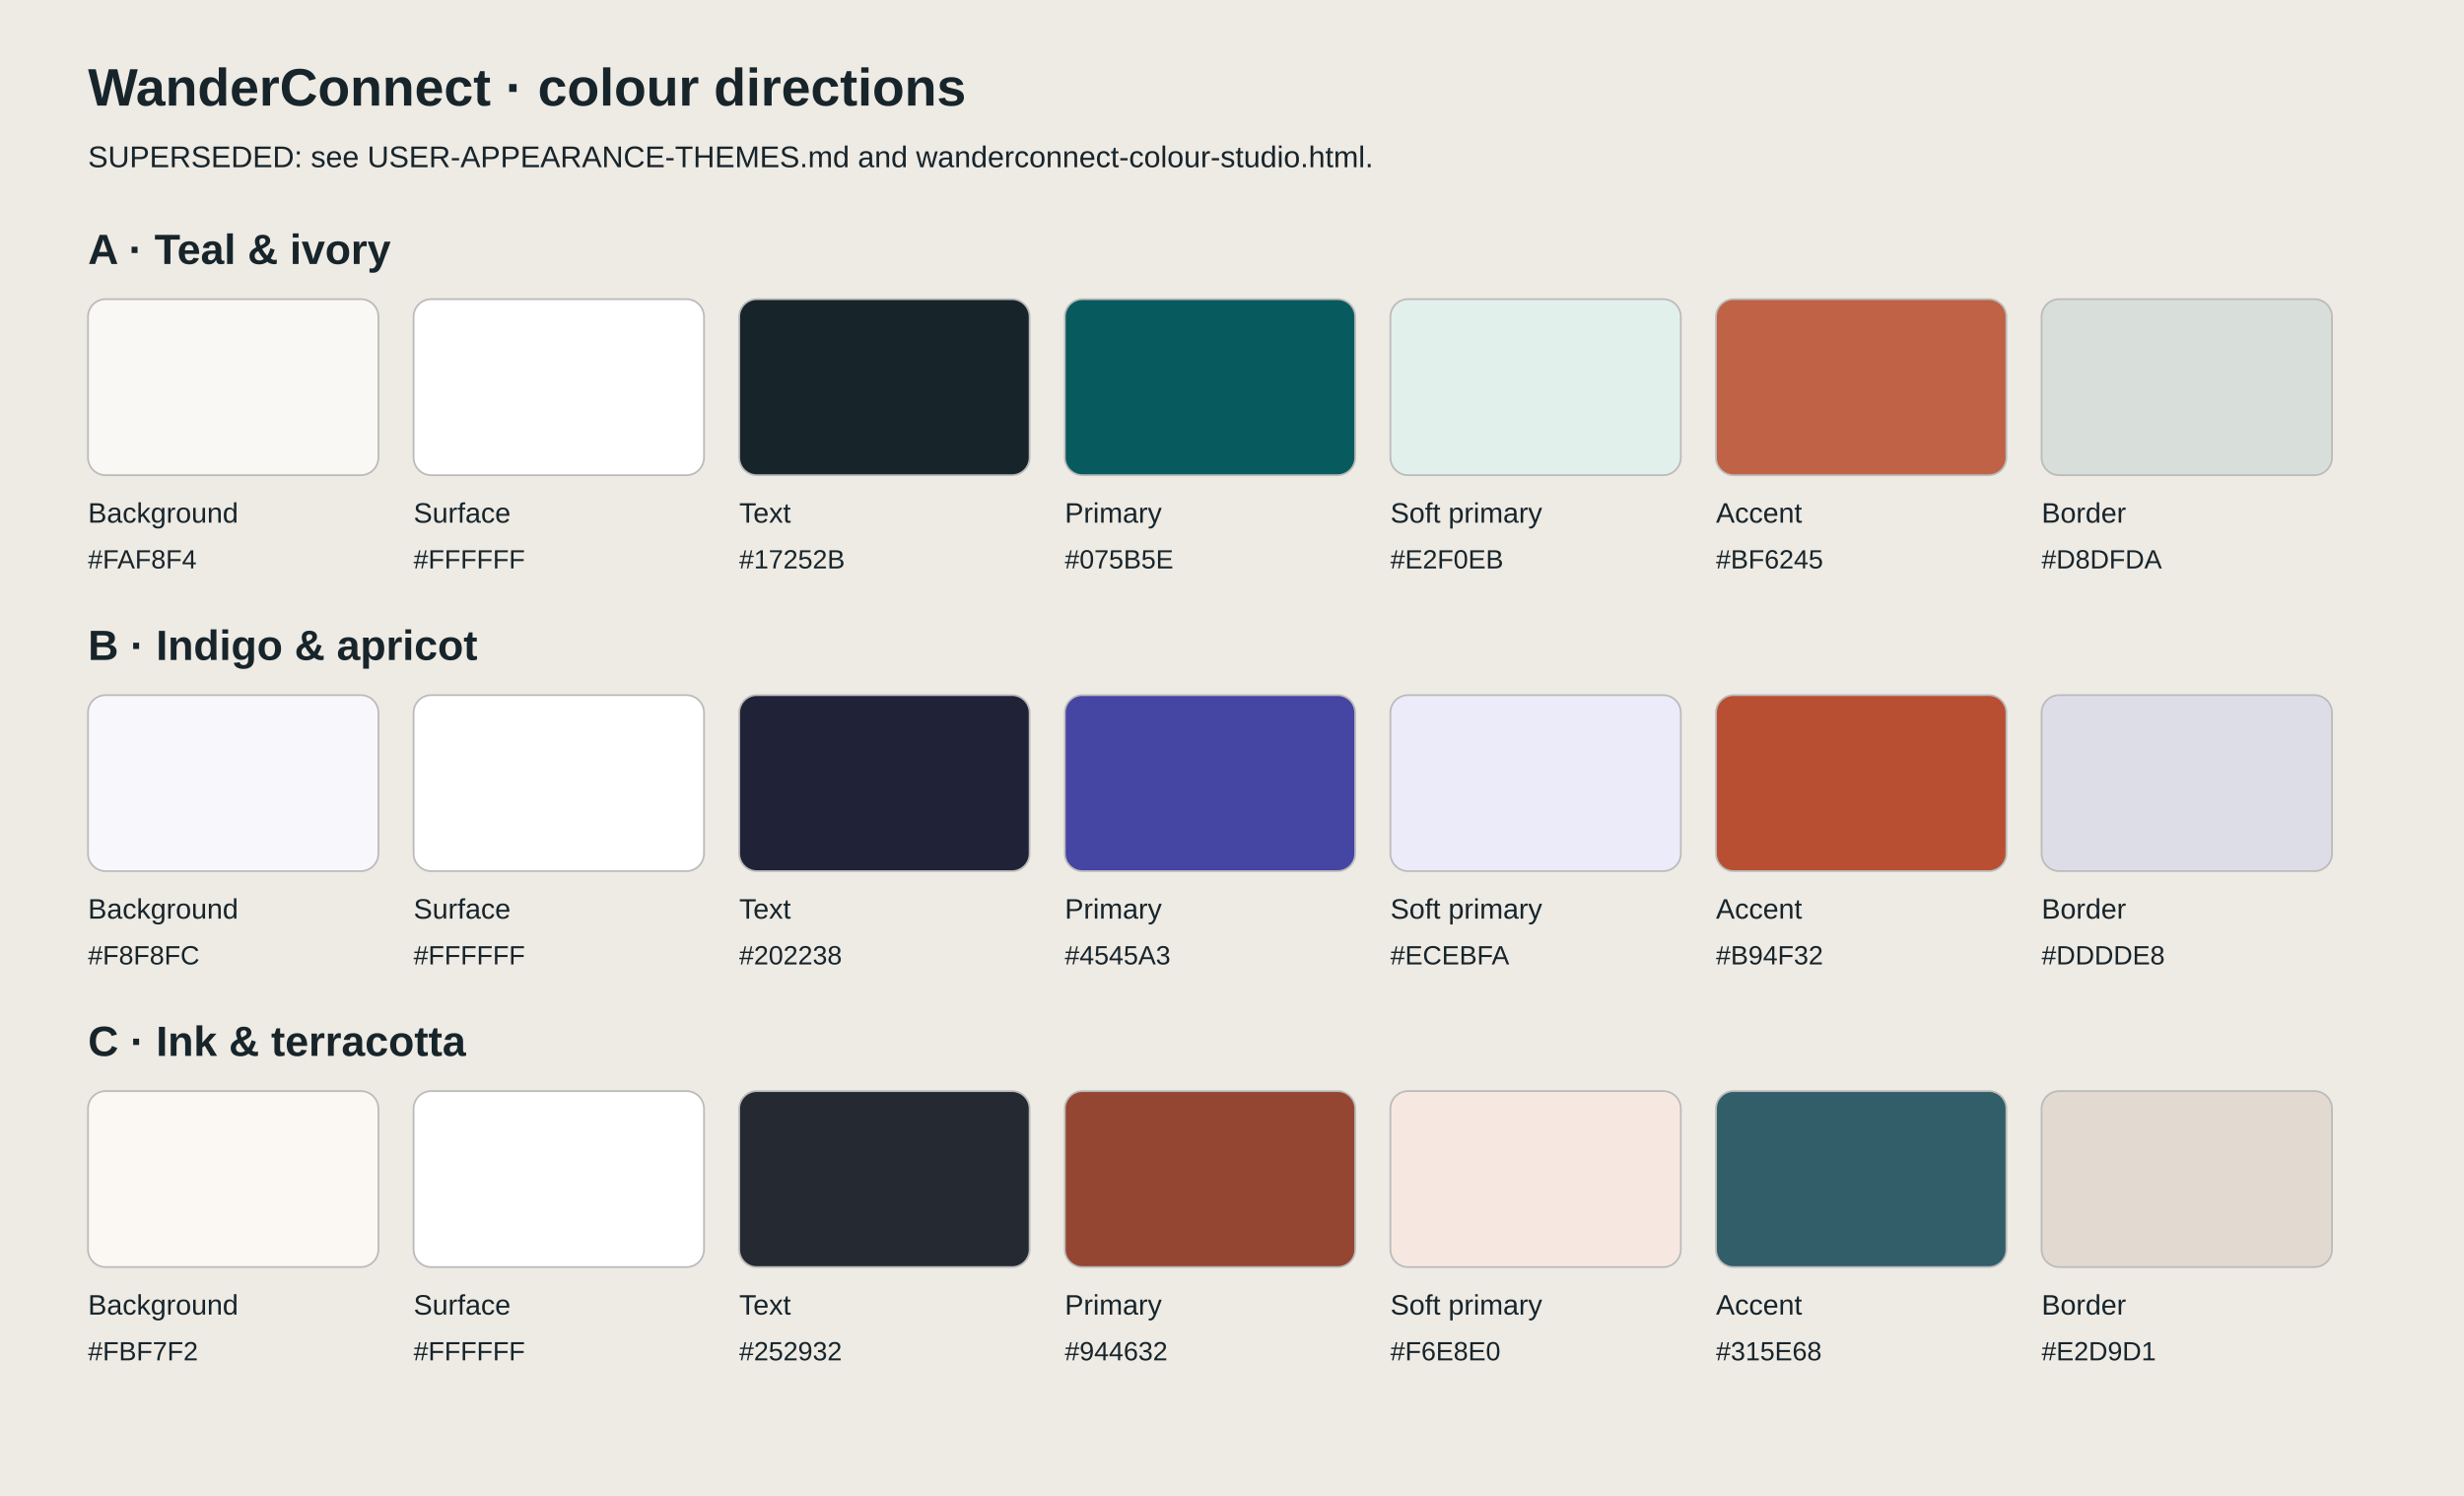
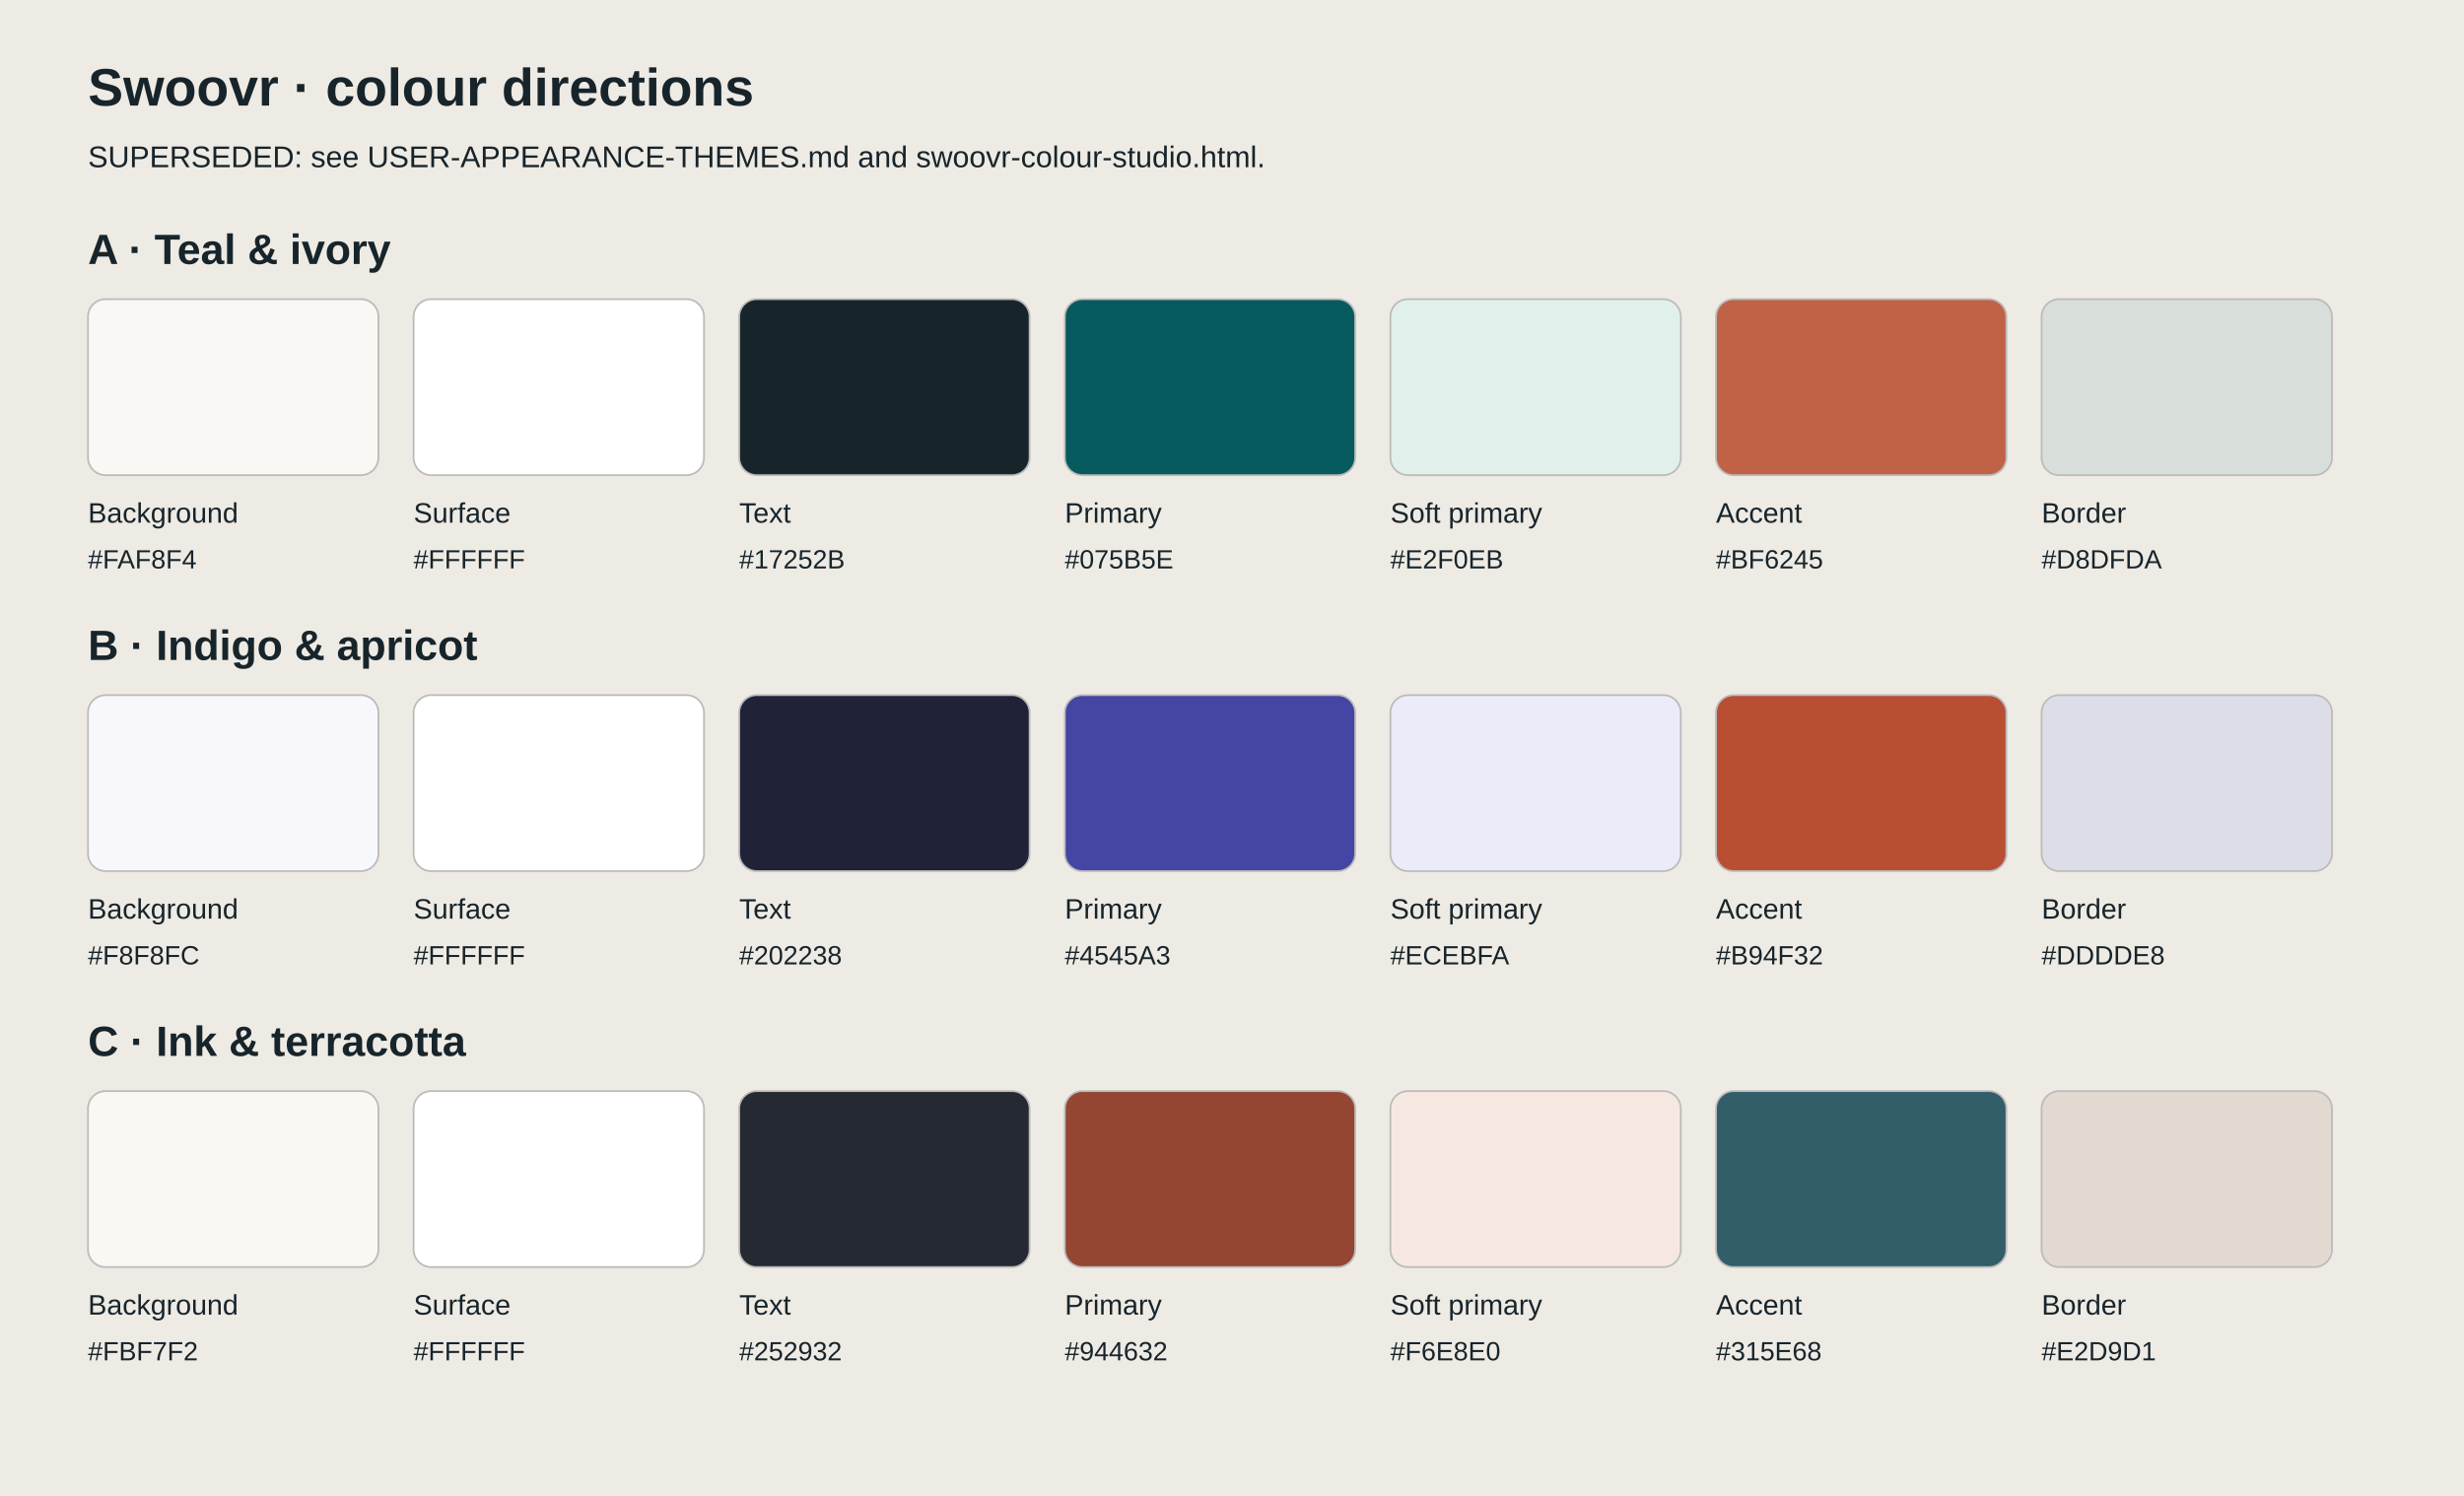
<svg xmlns="http://www.w3.org/2000/svg" width="1400" height="850">
  <rect width="1400" height="850" fill="#eeeae4" />
  <style>text{font-family:Arial,sans-serif;fill:#17252B}</style>
-   <text x="50" y="60" font-size="30" font-weight="bold">WanderConnect · colour directions</text>
-   <text x="50" y="95" font-size="17">SUPERSEDED: see USER-APPEARANCE-THEMES.md and wanderconnect-colour-studio.html.</text>
+   <text x="50" y="60" font-size="30" font-weight="bold">Swoovr · colour directions</text>
+   <text x="50" y="95" font-size="17">SUPERSEDED: see USER-APPEARANCE-THEMES.md and swoovr-colour-studio.html.</text>
  <text x="50" y="150" font-size="24" font-weight="bold">A · Teal &amp; ivory</text>
  <rect x="50" y="170" width="165" height="100" rx="10" fill="#FAF8F4" stroke="#bbb" />
  <text x="50" y="297" font-size="16">Background</text>
  <text x="50" y="323" font-size="15">#FAF8F4</text>
  <rect x="235" y="170" width="165" height="100" rx="10" fill="#FFFFFF" stroke="#bbb" />
  <text x="235" y="297" font-size="16">Surface</text>
  <text x="235" y="323" font-size="15">#FFFFFF</text>
  <rect x="420" y="170" width="165" height="100" rx="10" fill="#17252B" stroke="#bbb" />
  <text x="420" y="297" font-size="16">Text</text>
  <text x="420" y="323" font-size="15">#17252B</text>
  <rect x="605" y="170" width="165" height="100" rx="10" fill="#075B5E" stroke="#bbb" />
  <text x="605" y="297" font-size="16">Primary</text>
  <text x="605" y="323" font-size="15">#075B5E</text>
  <rect x="790" y="170" width="165" height="100" rx="10" fill="#E2F0EB" stroke="#bbb" />
  <text x="790" y="297" font-size="16">Soft primary</text>
  <text x="790" y="323" font-size="15">#E2F0EB</text>
  <rect x="975" y="170" width="165" height="100" rx="10" fill="#BF6245" stroke="#bbb" />
  <text x="975" y="297" font-size="16">Accent</text>
  <text x="975" y="323" font-size="15">#BF6245</text>
  <rect x="1160" y="170" width="165" height="100" rx="10" fill="#D8DFDA" stroke="#bbb" />
  <text x="1160" y="297" font-size="16">Border</text>
  <text x="1160" y="323" font-size="15">#D8DFDA</text>
  <text x="50" y="375" font-size="24" font-weight="bold">B · Indigo &amp; apricot</text>
  <rect x="50" y="395" width="165" height="100" rx="10" fill="#F8F8FC" stroke="#bbb" />
  <text x="50" y="522" font-size="16">Background</text>
  <text x="50" y="548" font-size="15">#F8F8FC</text>
  <rect x="235" y="395" width="165" height="100" rx="10" fill="#FFFFFF" stroke="#bbb" />
  <text x="235" y="522" font-size="16">Surface</text>
  <text x="235" y="548" font-size="15">#FFFFFF</text>
  <rect x="420" y="395" width="165" height="100" rx="10" fill="#202238" stroke="#bbb" />
  <text x="420" y="522" font-size="16">Text</text>
  <text x="420" y="548" font-size="15">#202238</text>
  <rect x="605" y="395" width="165" height="100" rx="10" fill="#4545A3" stroke="#bbb" />
  <text x="605" y="522" font-size="16">Primary</text>
  <text x="605" y="548" font-size="15">#4545A3</text>
  <rect x="790" y="395" width="165" height="100" rx="10" fill="#ECEBFA" stroke="#bbb" />
  <text x="790" y="522" font-size="16">Soft primary</text>
  <text x="790" y="548" font-size="15">#ECEBFA</text>
  <rect x="975" y="395" width="165" height="100" rx="10" fill="#B94F32" stroke="#bbb" />
  <text x="975" y="522" font-size="16">Accent</text>
  <text x="975" y="548" font-size="15">#B94F32</text>
  <rect x="1160" y="395" width="165" height="100" rx="10" fill="#DDDDE8" stroke="#bbb" />
  <text x="1160" y="522" font-size="16">Border</text>
  <text x="1160" y="548" font-size="15">#DDDDE8</text>
  <text x="50" y="600" font-size="24" font-weight="bold">C · Ink &amp; terracotta</text>
  <rect x="50" y="620" width="165" height="100" rx="10" fill="#FBF7F2" stroke="#bbb" />
  <text x="50" y="747" font-size="16">Background</text>
  <text x="50" y="773" font-size="15">#FBF7F2</text>
  <rect x="235" y="620" width="165" height="100" rx="10" fill="#FFFFFF" stroke="#bbb" />
  <text x="235" y="747" font-size="16">Surface</text>
  <text x="235" y="773" font-size="15">#FFFFFF</text>
  <rect x="420" y="620" width="165" height="100" rx="10" fill="#252932" stroke="#bbb" />
  <text x="420" y="747" font-size="16">Text</text>
  <text x="420" y="773" font-size="15">#252932</text>
  <rect x="605" y="620" width="165" height="100" rx="10" fill="#944632" stroke="#bbb" />
  <text x="605" y="747" font-size="16">Primary</text>
  <text x="605" y="773" font-size="15">#944632</text>
  <rect x="790" y="620" width="165" height="100" rx="10" fill="#F6E8E0" stroke="#bbb" />
  <text x="790" y="747" font-size="16">Soft primary</text>
  <text x="790" y="773" font-size="15">#F6E8E0</text>
  <rect x="975" y="620" width="165" height="100" rx="10" fill="#315E68" stroke="#bbb" />
  <text x="975" y="747" font-size="16">Accent</text>
  <text x="975" y="773" font-size="15">#315E68</text>
  <rect x="1160" y="620" width="165" height="100" rx="10" fill="#E2D9D1" stroke="#bbb" />
  <text x="1160" y="747" font-size="16">Border</text>
  <text x="1160" y="773" font-size="15">#E2D9D1</text>
</svg>
